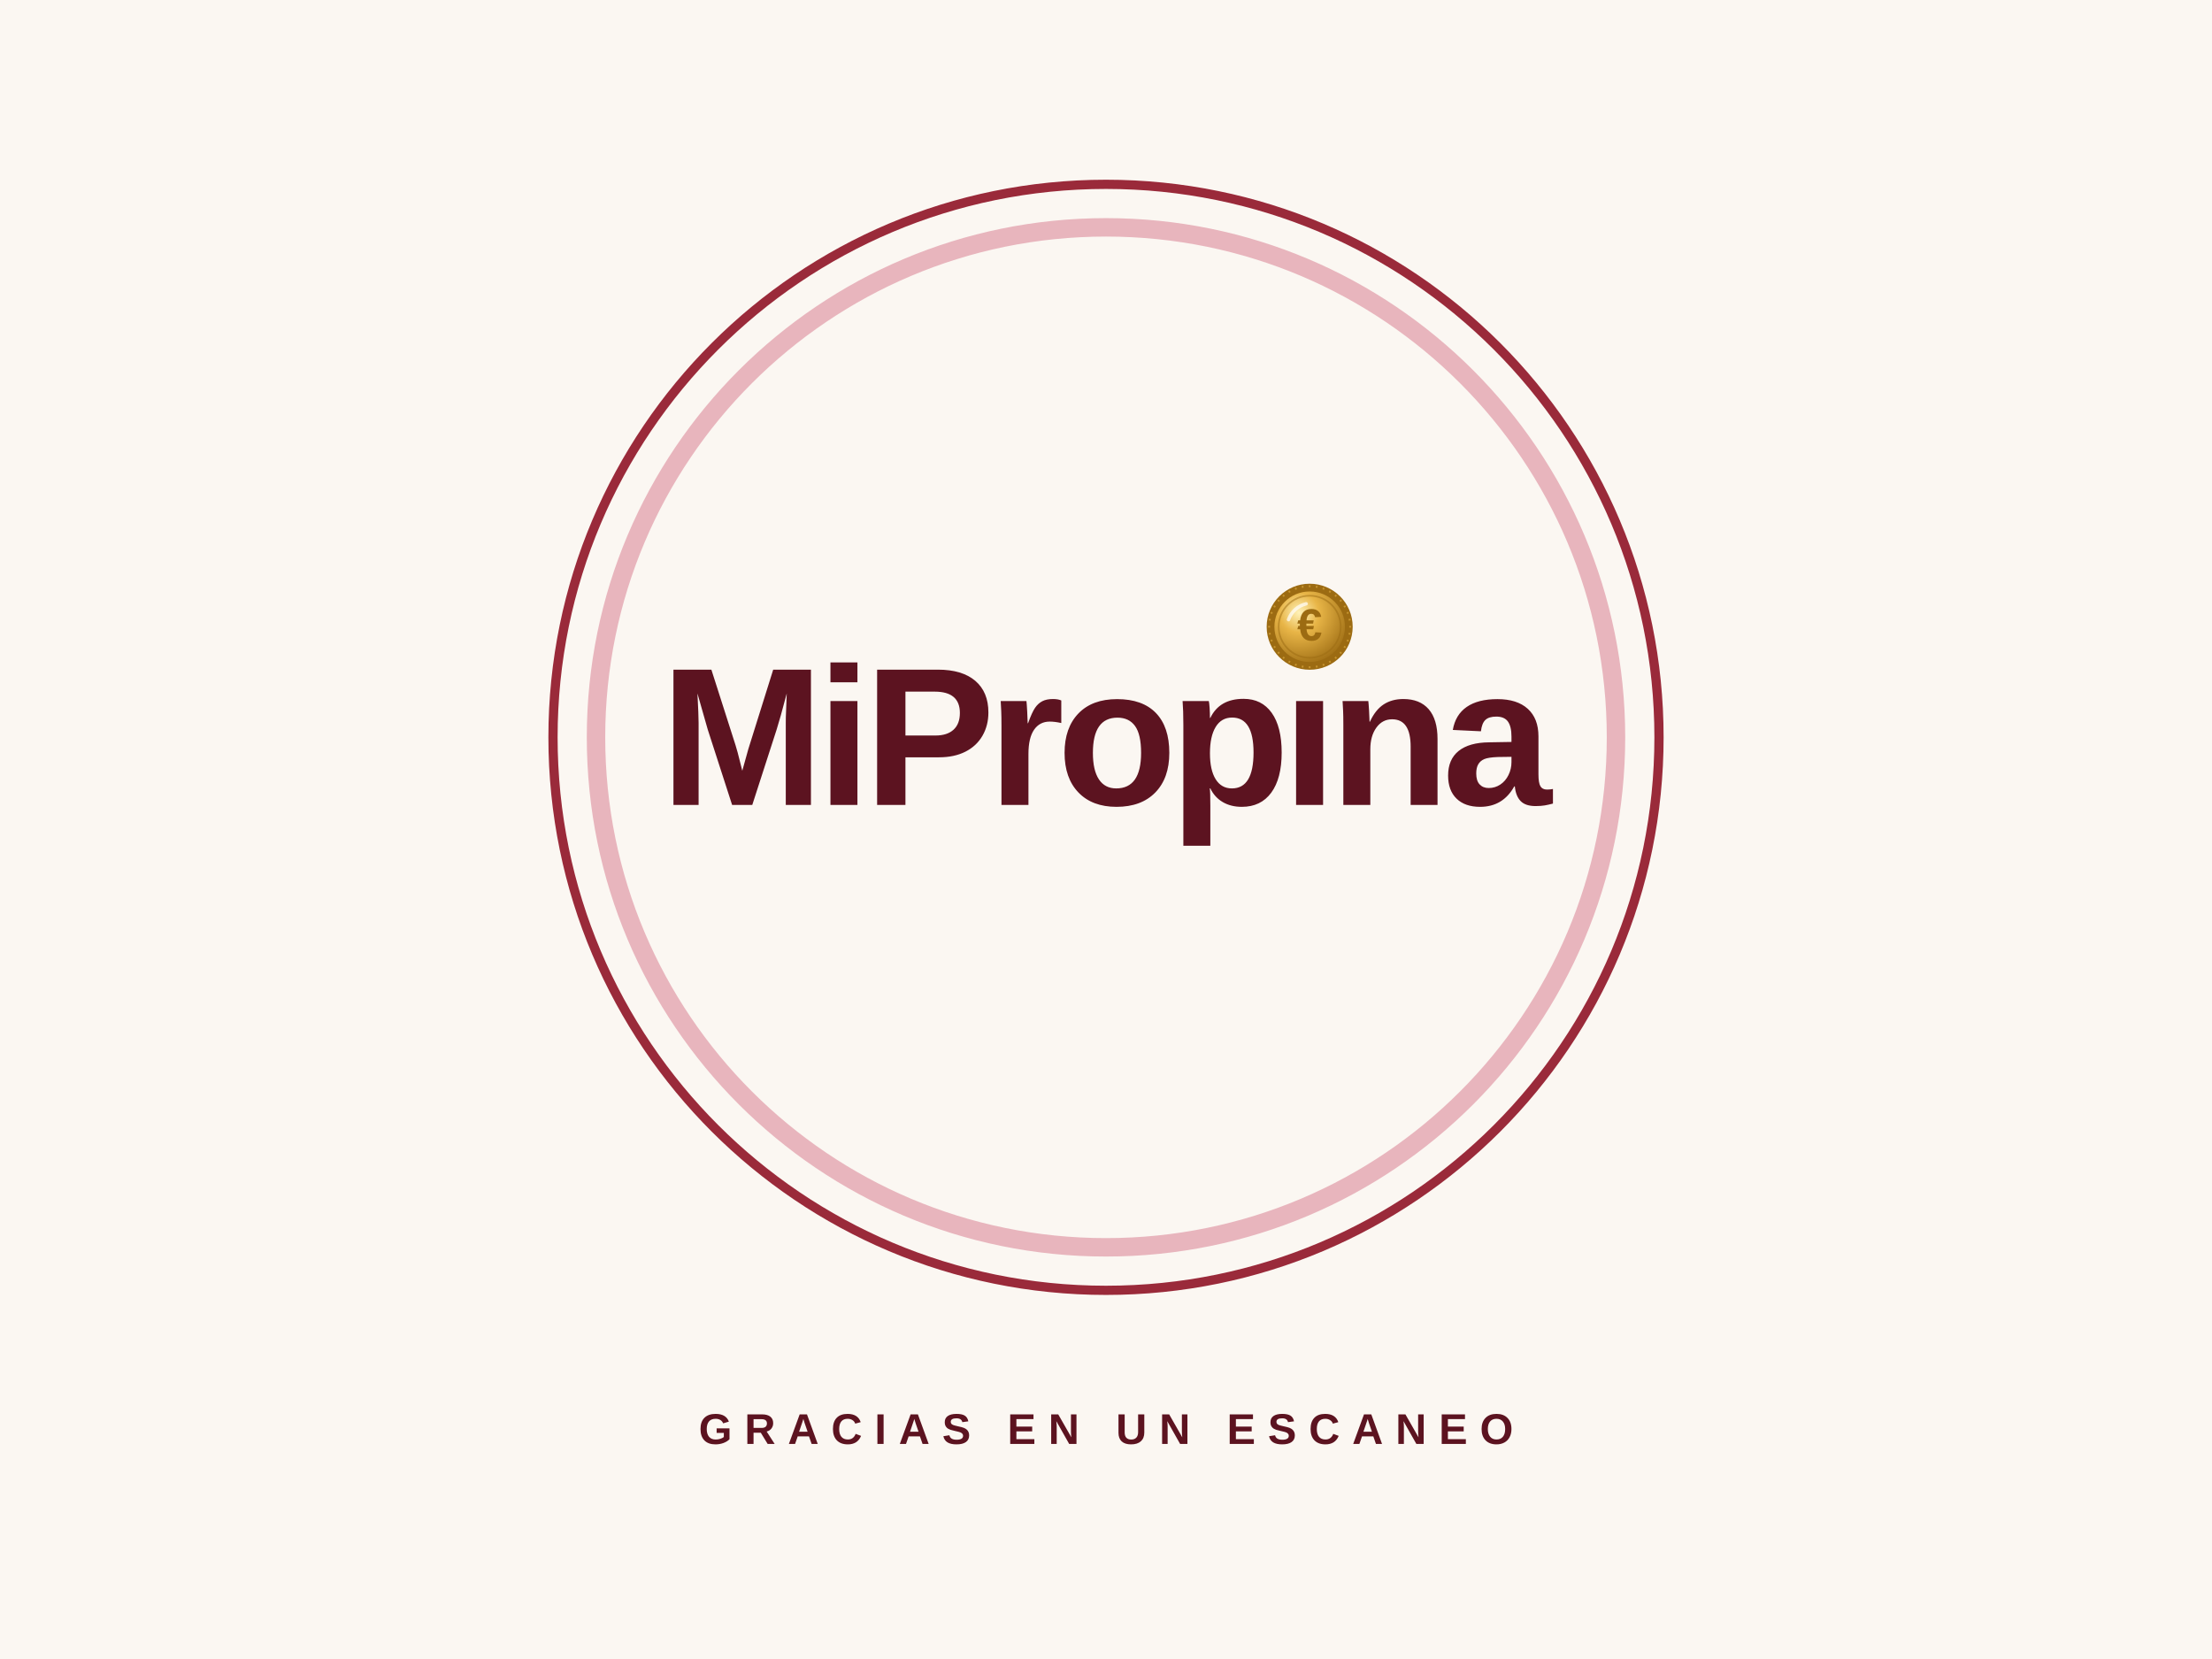
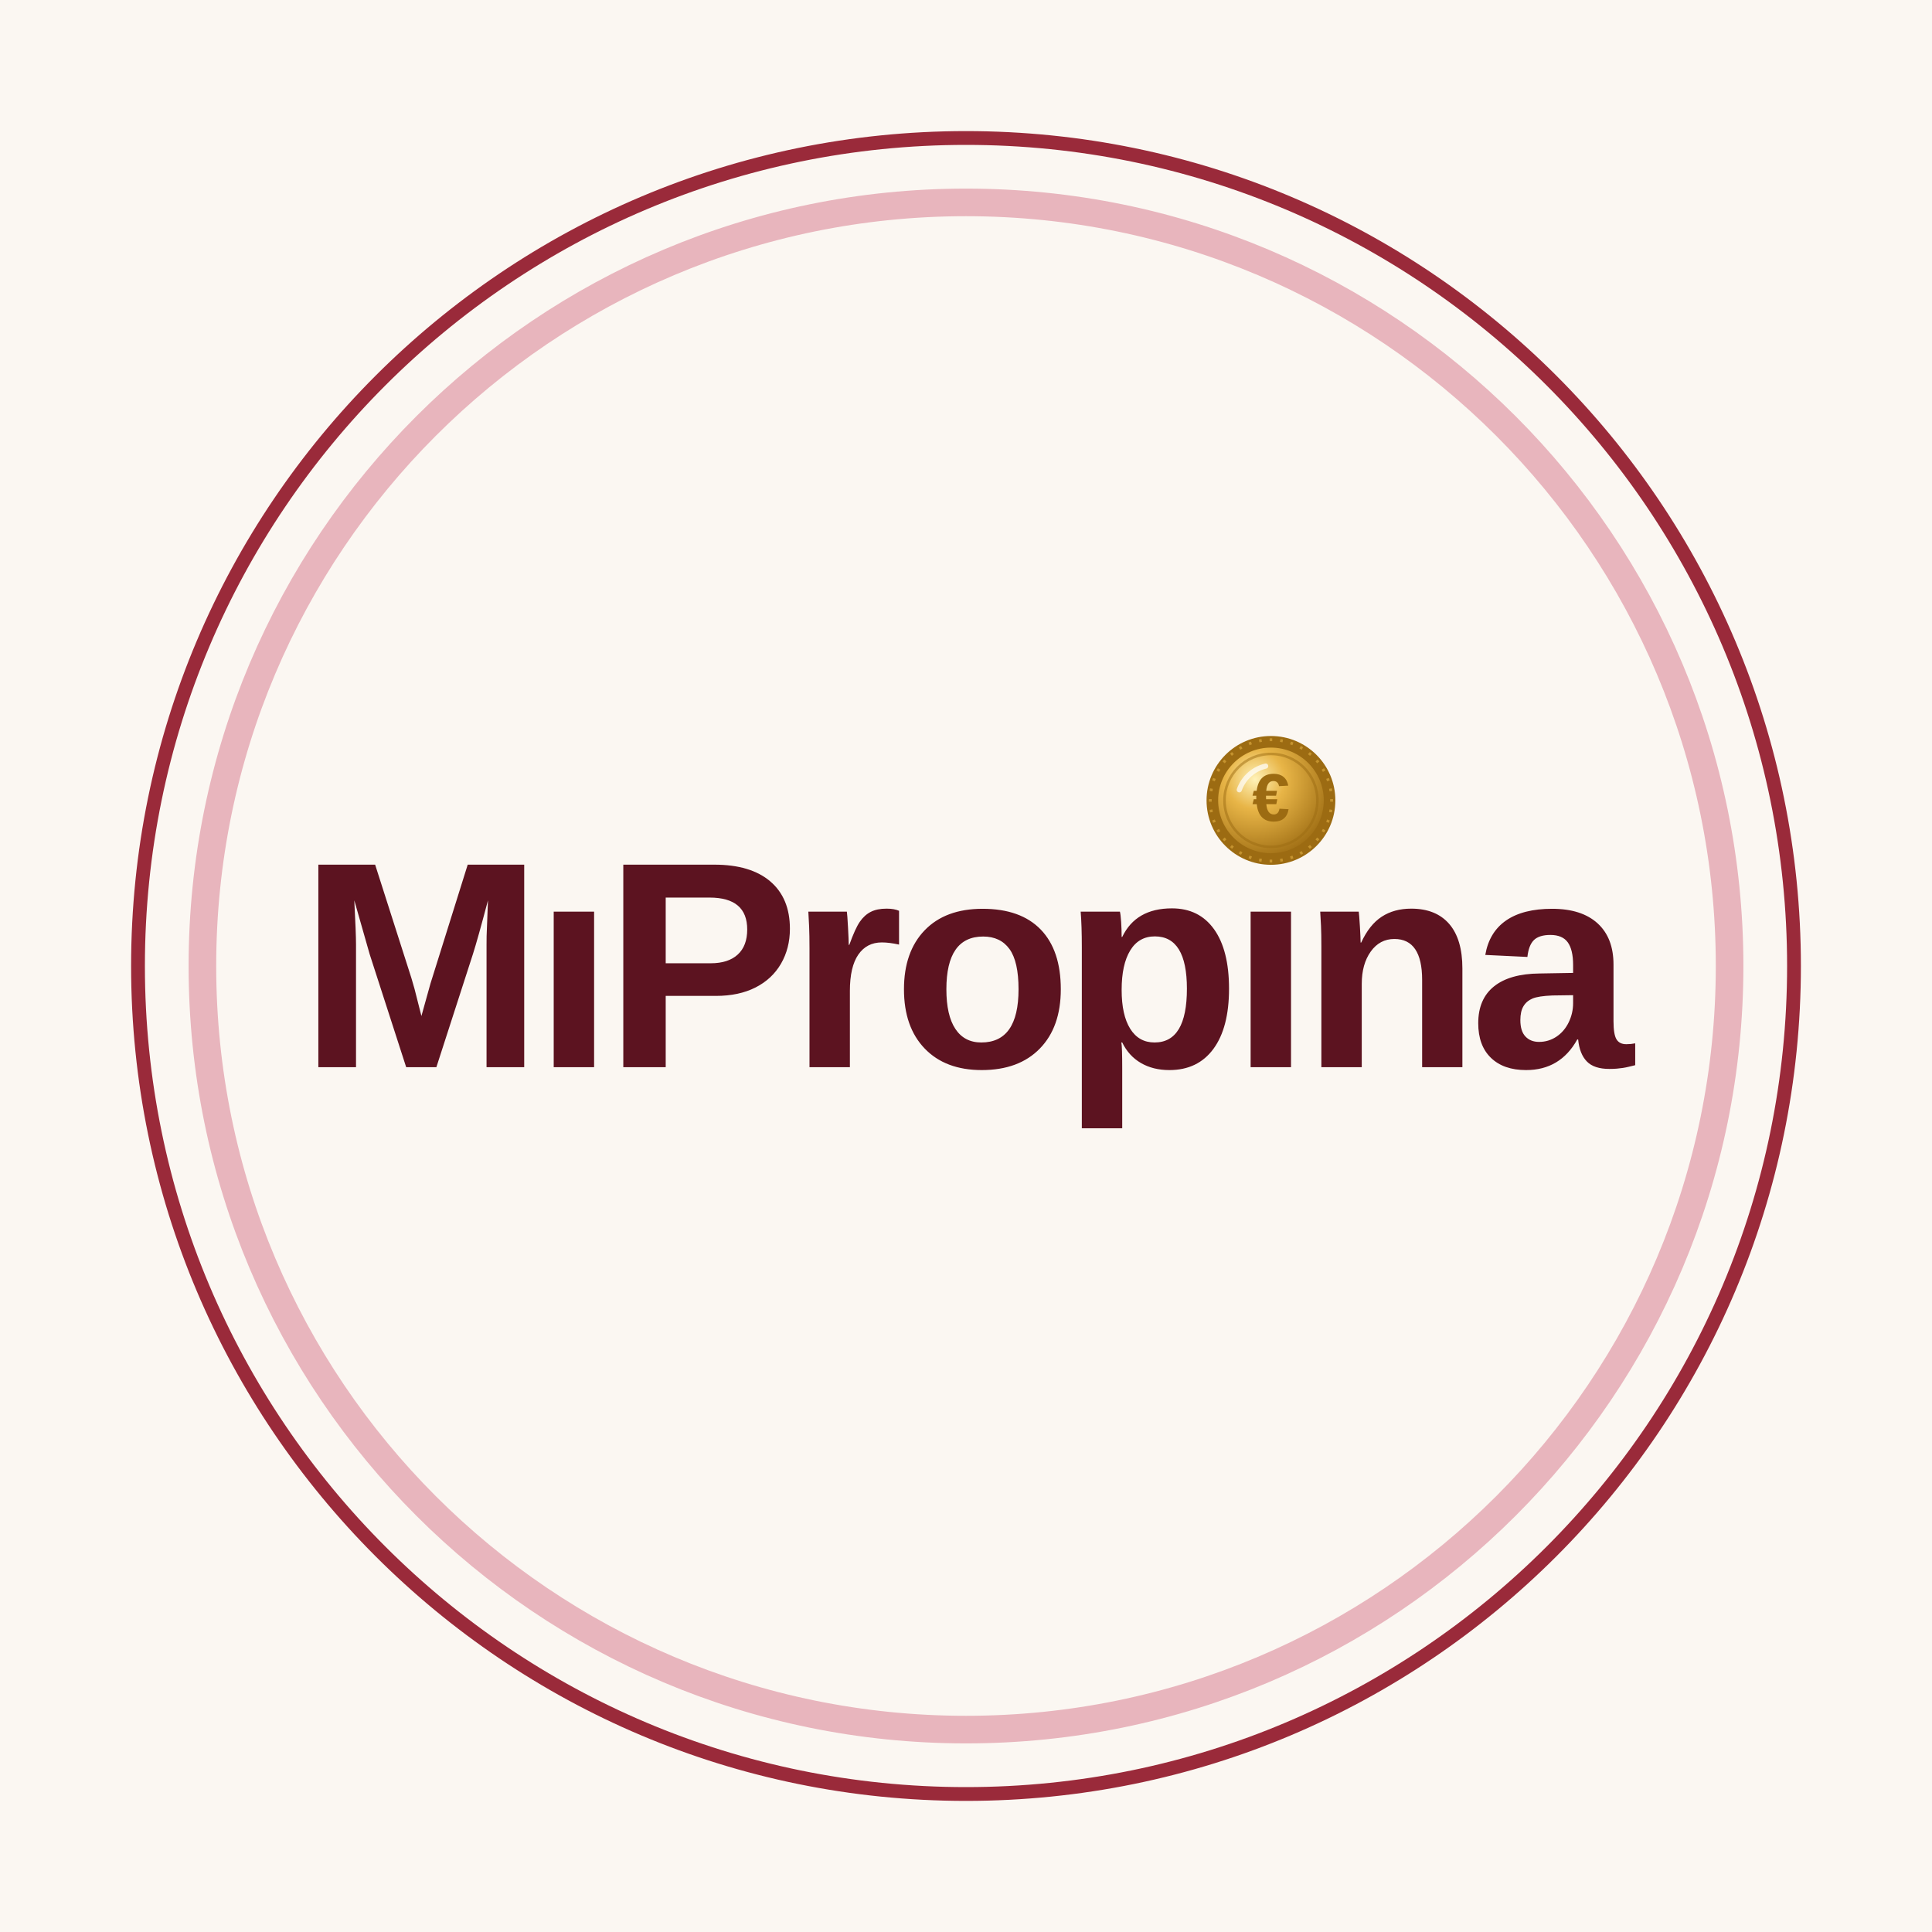
- <svg xmlns="http://www.w3.org/2000/svg" viewBox="0 0 720 540" width="720" height="540">
+ <svg xmlns="http://www.w3.org/2000/svg" viewBox="150 30 420 420" width="420" height="420">
  <defs>
    <radialGradient id="coin-burdeos" cx="35%" cy="30%" r="80%">
      <stop offset="0%" stop-color="#FFF2B8" />
      <stop offset="35%" stop-color="#E8B547" />
      <stop offset="100%" stop-color="#9C6B12" />
    </radialGradient>
  </defs>
  <rect width="720" height="540" fill="#FBF7F2" />
  <circle cx="360" cy="240" r="180" fill="none" stroke="#9A2A3A" stroke-width="3" />
  <circle cx="360" cy="240" r="166" fill="none" stroke="#E8B5BD" stroke-width="6" />
-   <text x="360" y="262" font-family="Inter Tight, Arial, sans-serif" font-size="64" font-weight="700" fill="#5C1320" text-anchor="middle" style="letter-spacing:-2.4px">MiPropina</text>
+   <text x="360" y="262" font-family="Inter Tight, Arial, sans-serif" font-size="64" font-weight="700" fill="#5C1320" text-anchor="middle" style="letter-spacing:-2.4px">MıPropina</text>
  <rect x="415.29" y="210.00" width="22" height="14" fill="#FBF7F2" />
  <ellipse cx="426.294" cy="206.10" rx="13.30" ry="3.50" fill="rgba(0,0,0,0.18)" />
  <circle cx="426.294" cy="204" r="14" fill="#9C6B12" />
  <line x1="439.79" y1="204.00" x2="439.17" y2="204.00" stroke="#E8B547" stroke-width="0.56" opacity="0.55" />
  <line x1="439.59" y1="206.34" x2="438.98" y2="206.24" stroke="#E8B547" stroke-width="0.56" opacity="0.55" />
  <line x1="438.98" y1="208.62" x2="438.40" y2="208.41" stroke="#E8B547" stroke-width="0.56" opacity="0.55" />
  <line x1="437.99" y1="210.75" x2="437.45" y2="210.44" stroke="#E8B547" stroke-width="0.56" opacity="0.55" />
  <line x1="436.64" y1="212.68" x2="436.16" y2="212.28" stroke="#E8B547" stroke-width="0.56" opacity="0.55" />
  <line x1="434.97" y1="214.34" x2="434.57" y2="213.87" stroke="#E8B547" stroke-width="0.56" opacity="0.55" />
  <line x1="433.04" y1="215.69" x2="432.73" y2="215.15" stroke="#E8B547" stroke-width="0.56" opacity="0.55" />
  <line x1="430.91" y1="216.69" x2="430.70" y2="216.10" stroke="#E8B547" stroke-width="0.56" opacity="0.55" />
  <line x1="428.64" y1="217.29" x2="428.53" y2="216.68" stroke="#E8B547" stroke-width="0.56" opacity="0.55" />
  <line x1="426.29" y1="217.50" x2="426.29" y2="216.88" stroke="#E8B547" stroke-width="0.56" opacity="0.55" />
  <line x1="423.95" y1="217.29" x2="424.06" y2="216.68" stroke="#E8B547" stroke-width="0.56" opacity="0.55" />
  <line x1="421.68" y1="216.69" x2="421.89" y2="216.10" stroke="#E8B547" stroke-width="0.56" opacity="0.55" />
  <line x1="419.54" y1="215.69" x2="419.85" y2="215.15" stroke="#E8B547" stroke-width="0.56" opacity="0.55" />
  <line x1="417.62" y1="214.34" x2="418.01" y2="213.87" stroke="#E8B547" stroke-width="0.56" opacity="0.55" />
  <line x1="415.95" y1="212.68" x2="416.43" y2="212.28" stroke="#E8B547" stroke-width="0.56" opacity="0.55" />
  <line x1="414.60" y1="210.75" x2="415.14" y2="210.44" stroke="#E8B547" stroke-width="0.56" opacity="0.55" />
  <line x1="413.61" y1="208.62" x2="414.19" y2="208.41" stroke="#E8B547" stroke-width="0.56" opacity="0.55" />
  <line x1="413.00" y1="206.34" x2="413.61" y2="206.24" stroke="#E8B547" stroke-width="0.56" opacity="0.55" />
  <line x1="412.79" y1="204.00" x2="413.41" y2="204.00" stroke="#E8B547" stroke-width="0.56" opacity="0.55" />
  <line x1="413.00" y1="201.66" x2="413.61" y2="201.76" stroke="#E8B547" stroke-width="0.56" opacity="0.55" />
  <line x1="413.61" y1="199.38" x2="414.19" y2="199.59" stroke="#E8B547" stroke-width="0.56" opacity="0.55" />
  <line x1="414.60" y1="197.25" x2="415.14" y2="197.56" stroke="#E8B547" stroke-width="0.56" opacity="0.55" />
  <line x1="415.95" y1="195.32" x2="416.43" y2="195.72" stroke="#E8B547" stroke-width="0.56" opacity="0.55" />
  <line x1="417.62" y1="193.66" x2="418.01" y2="194.13" stroke="#E8B547" stroke-width="0.56" opacity="0.55" />
  <line x1="419.54" y1="192.31" x2="419.85" y2="192.85" stroke="#E8B547" stroke-width="0.56" opacity="0.55" />
  <line x1="421.68" y1="191.31" x2="421.89" y2="191.90" stroke="#E8B547" stroke-width="0.56" opacity="0.55" />
  <line x1="423.95" y1="190.71" x2="424.06" y2="191.32" stroke="#E8B547" stroke-width="0.56" opacity="0.55" />
  <line x1="426.29" y1="190.50" x2="426.29" y2="191.12" stroke="#E8B547" stroke-width="0.56" opacity="0.55" />
  <line x1="428.64" y1="190.71" x2="428.53" y2="191.32" stroke="#E8B547" stroke-width="0.56" opacity="0.55" />
  <line x1="430.91" y1="191.31" x2="430.70" y2="191.90" stroke="#E8B547" stroke-width="0.56" opacity="0.55" />
  <line x1="433.04" y1="192.31" x2="432.73" y2="192.85" stroke="#E8B547" stroke-width="0.56" opacity="0.55" />
  <line x1="434.97" y1="193.66" x2="434.57" y2="194.13" stroke="#E8B547" stroke-width="0.56" opacity="0.55" />
  <line x1="436.64" y1="195.32" x2="436.16" y2="195.72" stroke="#E8B547" stroke-width="0.56" opacity="0.55" />
  <line x1="437.99" y1="197.25" x2="437.45" y2="197.56" stroke="#E8B547" stroke-width="0.56" opacity="0.55" />
  <line x1="438.98" y1="199.38" x2="438.40" y2="199.59" stroke="#E8B547" stroke-width="0.56" opacity="0.55" />
  <line x1="439.59" y1="201.66" x2="438.98" y2="201.76" stroke="#E8B547" stroke-width="0.56" opacity="0.55" />
  <circle cx="426.294" cy="204" r="11.48" fill="url(#coin-burdeos)" />
  <circle cx="426.294" cy="204" r="10.10" fill="none" stroke="#9C6B12" stroke-width="0.56" opacity="0.5" />
  <path d="M 419.41 201.70 A 8.04 8.04 0 0 1 425.15 196.54" stroke="rgba(255,255,255,0.7)" stroke-width="1.12" fill="none" stroke-linecap="round" />
  <text x="426.294" y="208.48" font-size="14.70" font-weight="800" fill="#9C6B12" text-anchor="middle" font-family="Inter Tight, Arial, sans-serif" style="letter-spacing:-0.05em">€</text>
-   <text x="360" y="470" font-family="Inter Tight, Arial, sans-serif" font-size="14" font-weight="600" fill="#5C1320" text-anchor="middle" style="letter-spacing:4px">GRACIAS EN UN ESCANEO</text>
</svg>
